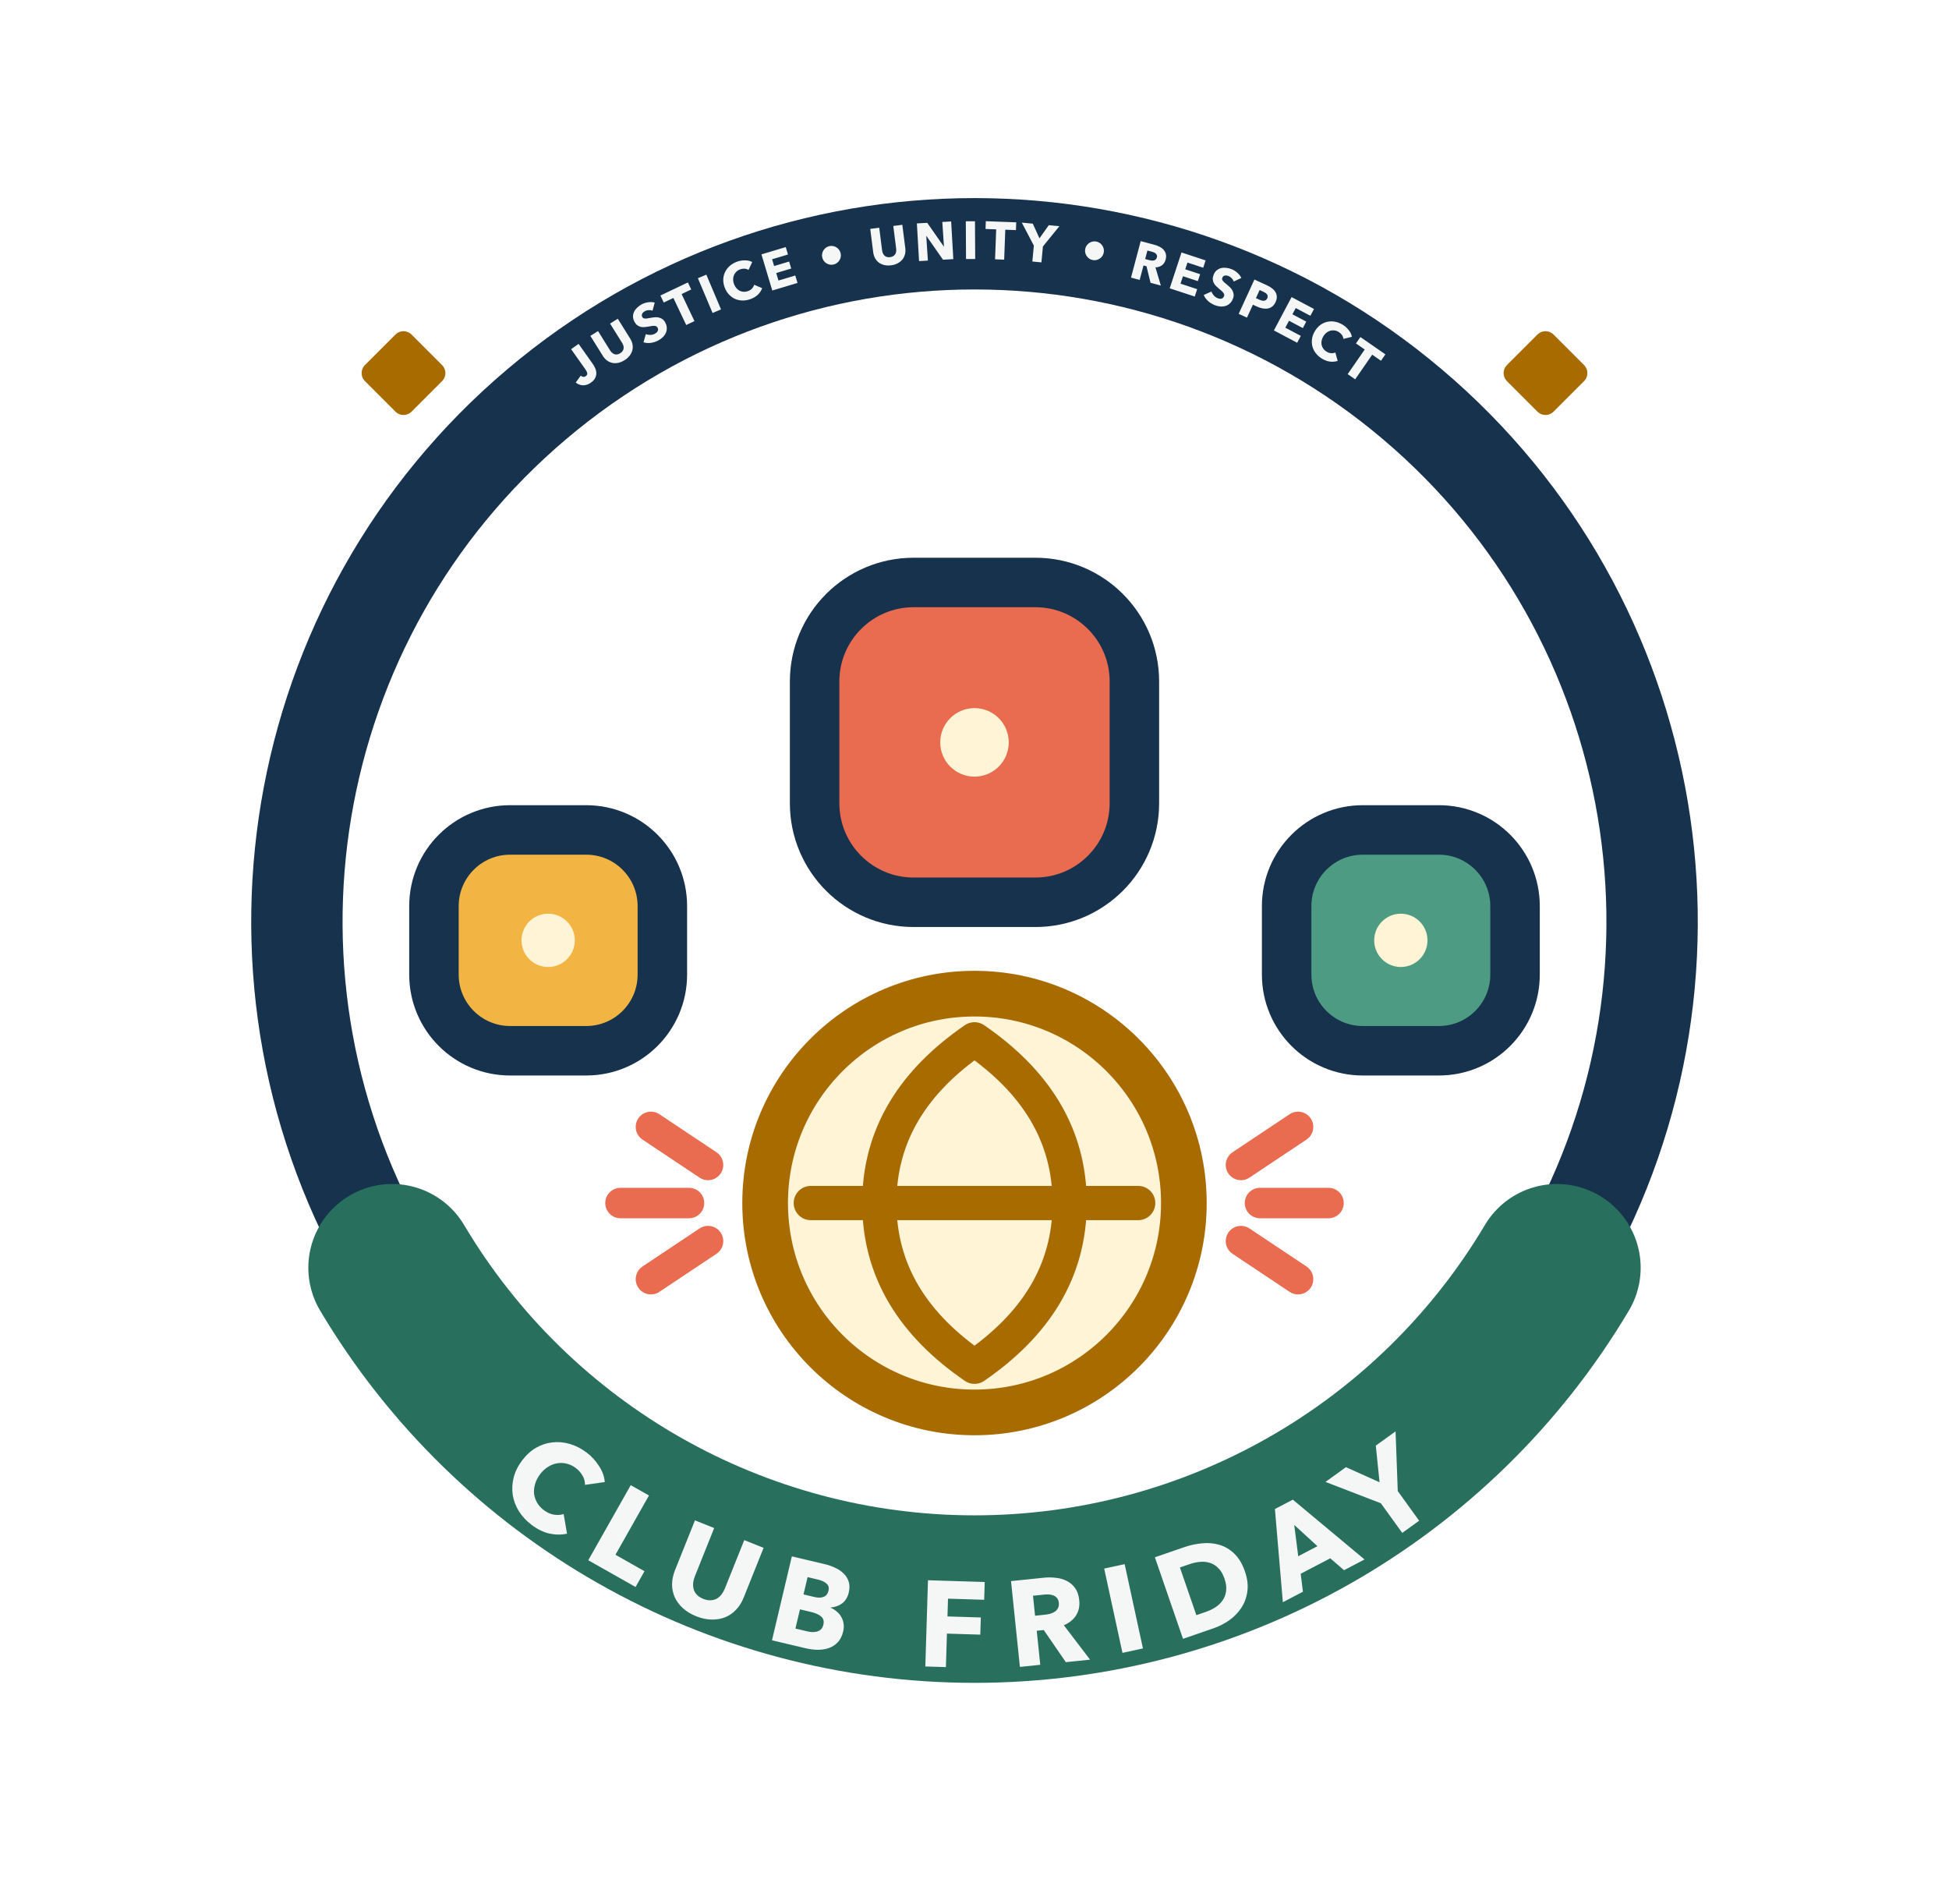
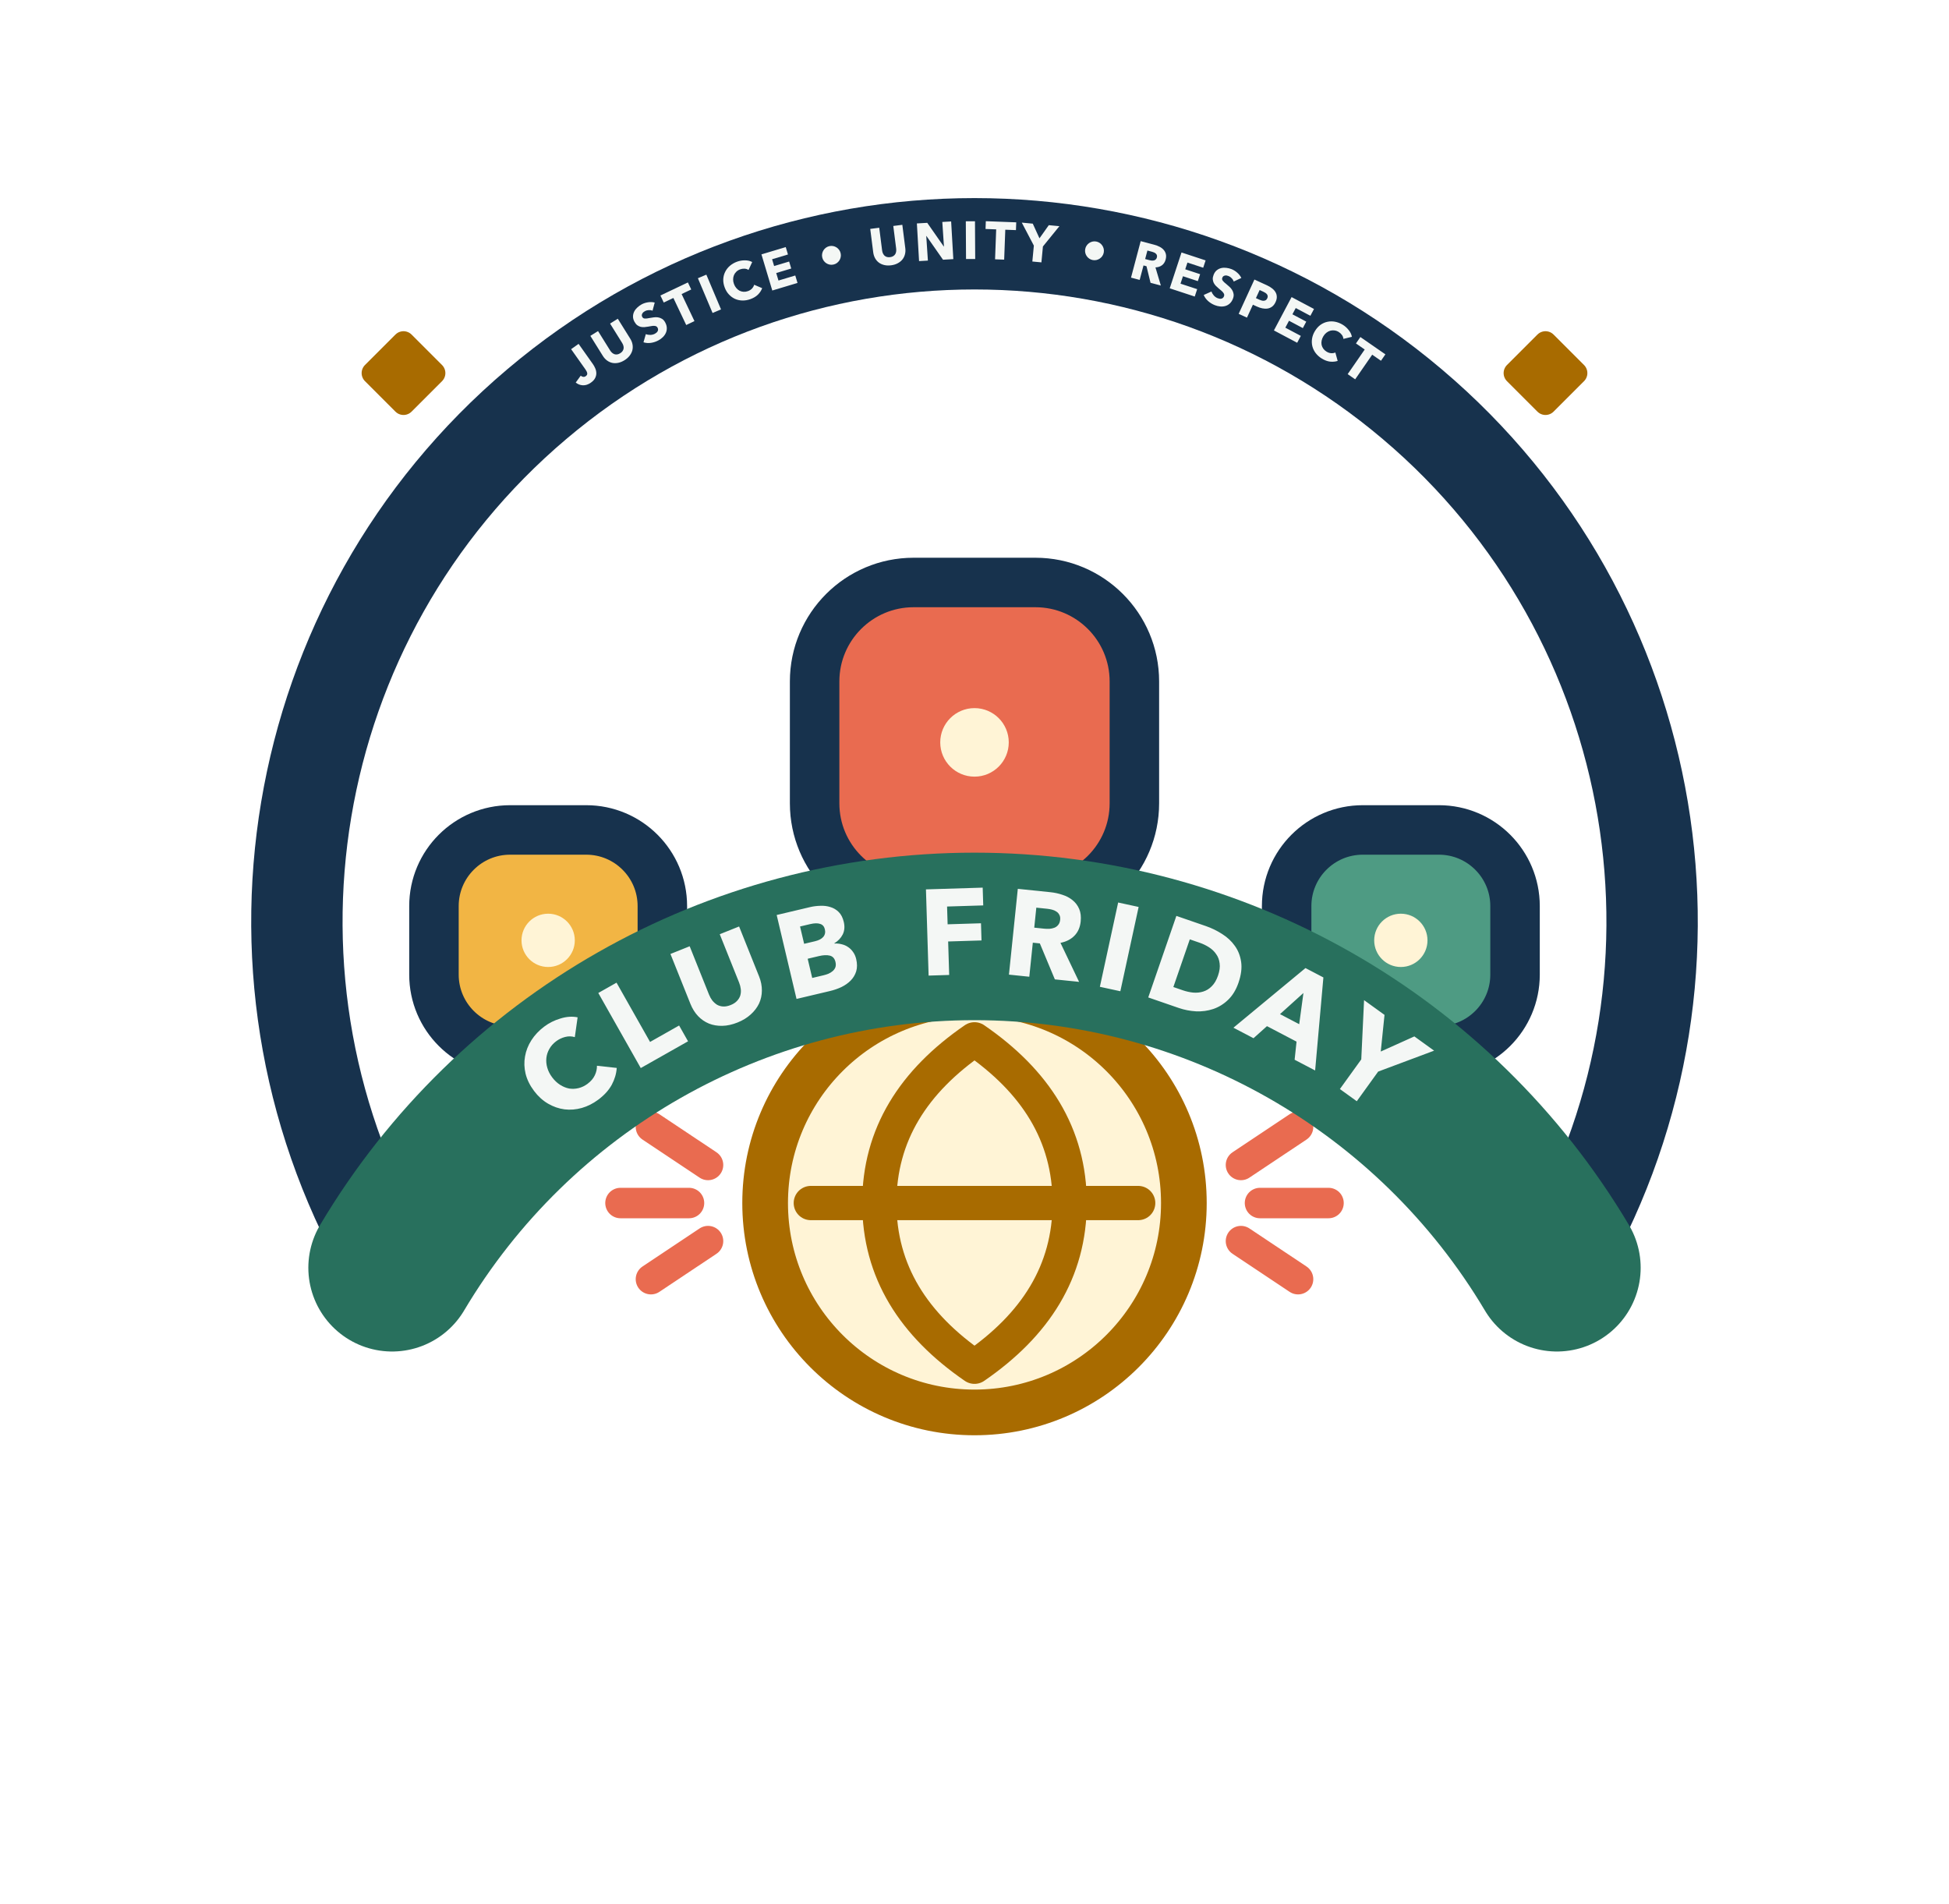
- <svg xmlns="http://www.w3.org/2000/svg" viewBox="0 0 512 500" role="img" aria-labelledby="title desc" version="1.1" id="svg15">
-   <g stroke="#17324D" stroke-width="13" stroke-linecap="round" stroke-linejoin="round" id="g8">
+ <svg xmlns="http://www.w3.org/2000/svg" viewBox="0 0 512 500" role="img" aria-labelledby="title desc" version="1.1" id="svg14">
+   <g stroke="#17324D" stroke-width="13" stroke-linecap="round" stroke-linejoin="round" id="g7">
    <path fill="none" stroke="#17324D" d="M103 333a178 178 0 1 1 306 0" id="path1" />
    <g id="younger-member" aria-label="younger-member">
      <rect x="114" y="218" width="60" height="58" rx="20" fill="#F2B544" stroke="#17324D" id="rect1" />
      <circle cx="144" cy="247" r="7" fill="#FFF4D6" stroke="none" id="circle1" />
    </g>
    <g id="adult-member" aria-label="adult-member">
      <rect x="214" y="153" width="84" height="84" rx="26" fill="#E96B50" stroke="#17324D" id="rect2" />
      <circle cx="256" cy="195" r="9" fill="#FFF4D6" stroke="none" id="circle2" />
    </g>
    <g id="older-member" aria-label="older-member">
      <rect x="338" y="218" width="60" height="58" rx="20" fill="#4E9B83" stroke="#17324D" id="rect3" />
      <circle cx="368" cy="247" r="7" fill="#FFF4D6" stroke="none" id="circle3" />
    </g>
    <circle cx="256" cy="316" r="55" fill="#FFF4D6" stroke="#A86B00" stroke-width="12" id="circle4" />
    <path fill="none" stroke="#A86B00" stroke-width="9" d="M256 273c-16 11-25 25-25 43s9 32 25 43m0-86c16 11 25 25 25 43s-9 32-25 43m-43-43h86" id="path4" />
    <path fill="none" stroke="#E96B50" stroke-width="8" d="M181 316h-18M186 306l-15-10M186 326l-15 10M331 316h18M326 306l15-10M326 326l15 10" id="path5" />
-     <path fill="none" stroke="#28705D" d="M103 333a178 178 0 0 0 306 0" id="path6" />
-     <path fill="#A86B00" stroke="#A86B00" stroke-width="6" d="m106 90 8 8-8 8-8-8z" id="path7" />
-     <path fill="#A86B00" stroke="#A86B00" stroke-width="6" d="m406 90 8 8-8 8-8-8z" id="path8" />
+     <path fill="#A86B00" stroke="#A86B00" stroke-width="6" d="m106 90 8 8-8 8-8-8z" id="path6" />
+     <path fill="#A86B00" stroke="#A86B00" stroke-width="6" d="m406 90 8 8-8 8-8-8z" id="path7" />
  </g>
-   <defs id="defs8">
+   <defs id="defs7">
    <path id="motto-arc" d="M103 333a178 178 0 1 1 306 0" />
-     <path id="name-arc" d="M103 333a178 178 0 0 0 306 0" />
+     <path id="name-arc" d="M103 333a178 178 0 0 1 306 0" />
  </defs>
-   <path d="M103 333a178 178 0 1 1 306 0" fill="none" stroke="#17324D" stroke-width="24" stroke-linecap="round" id="path9" />
-   <path d="M103 333a178 178 0 0 0 306 0" fill="none" stroke="#28705D" stroke-width="44" stroke-linecap="round" id="path10" />
-   <g font-family="Avenir Next, Trebuchet MS, Arial, sans-serif" text-anchor="middle" id="g15">
-     <g id="text14" style="font-weight:700;font-size:14px;letter-spacing:1.5" aria-label="JUSTICE•UNITY•RESPECT">
-       <path style="fill:#f4f7f5" d="m 155.767,95.652 q 0.34,0.48 0.597,1.087 0.269,0.598 0.287,1.254 0.022,0.636 -0.302,1.294 -0.312,0.65 -1.135,1.232 -1.029,0.728 -2.086,0.687 -1.066,-0.052 -1.885,-0.724 l 1.313,-1.804 q 0.306,0.263 0.65,0.312 0.355,0.041 0.663,-0.178 0.48,-0.34 0.394,-0.776 -0.074,-0.445 -0.455,-0.982 l -3.777,-5.337 1.966,-1.391 3.769,5.325 z m 9.796,-6.688 q 0.474,0.76 0.605,1.553 0.136,0.773 -0.058,1.521 -0.201,0.736 -0.723,1.408 -0.51,0.664 -1.329,1.175 -0.832,0.519 -1.652,0.684 -0.821,0.165 -1.558,0.015 -0.745,-0.163 -1.379,-0.625 -0.642,-0.474 -1.116,-1.234 l -3.267,-5.239 2.02,-1.259 3.163,5.073 q 0.215,0.345 0.491,0.602 0.288,0.25 0.621,0.388 0.338,0.119 0.724,0.076 0.398,-0.05 0.825,-0.317 0.428,-0.267 0.636,-0.594 0.22,-0.335 0.262,-0.691 0.035,-0.368 -0.075,-0.729 -0.109,-0.361 -0.324,-0.705 l -3.163,-5.073 2.031,-1.267 3.267,5.239 z m 5.857,-7.349 q -0.458,-0.198 -1.008,-0.154 -0.544,0.025 -0.95,0.245 -0.209,0.114 -0.411,0.271 -0.189,0.15 -0.301,0.355 -0.119,0.192 -0.148,0.431 -0.024,0.22 0.116,0.478 0.12,0.221 0.287,0.322 0.179,0.094 0.411,0.111 0.245,0.011 0.544,-0.025 0.293,-0.047 0.654,-0.116 0.523,-0.093 1.103,-0.169 0.573,-0.088 1.127,-0.007 0.554,0.082 1.053,0.384 0.492,0.29 0.846,0.942 0.407,0.751 0.425,1.458 0.023,0.688 -0.251,1.299 -0.274,0.611 -0.783,1.11 -0.509,0.5 -1.149,0.847 -0.935,0.508 -1.982,0.662 -1.054,0.142 -1.96,-0.147 l 0.616,-2.151 q 0.534,0.22 1.197,0.21 0.669,-0.029 1.186,-0.309 0.234,-0.127 0.429,-0.296 0.195,-0.169 0.295,-0.367 0.112,-0.204 0.11,-0.442 -0.002,-0.238 -0.142,-0.496 -0.134,-0.246 -0.35,-0.352 -0.217,-0.105 -0.524,-0.114 -0.302,-0.027 -0.706,0.049 -0.399,0.057 -0.903,0.156 -0.492,0.092 -0.998,0.128 -0.494,0.029 -0.967,-0.08 -0.468,-0.128 -0.885,-0.427 -0.412,-0.318 -0.732,-0.909 -0.394,-0.726 -0.379,-1.403 0.015,-0.677 0.314,-1.27 0.299,-0.593 0.822,-1.068 0.516,-0.487 1.131,-0.821 0.738,-0.401 1.648,-0.544 0.922,-0.15 1.788,0.065 z m 7.638,-4.377 3.375,7.107 -2.163,1.027 -3.375,-7.107 -2.529,1.201 -0.877,-1.846 7.221,-3.43 0.877,1.846 z m 8.136,4.973 -3.856,-9.131 2.218,-0.937 3.856,9.131 z M 200.224,75.696 q -0.358,0.936 -1.11,1.689 -0.758,0.74 -1.941,1.174 -1.078,0.395 -2.128,0.377 -1.037,-0.022 -1.944,-0.421 -0.911,-0.412 -1.625,-1.179 -0.714,-0.767 -1.113,-1.858 -0.41,-1.117 -0.361,-2.164 0.062,-1.052 0.514,-1.933 0.447,-0.895 1.242,-1.574 0.795,-0.679 1.86,-1.069 0.986,-0.361 2.062,-0.353 1.085,-0.01 1.922,0.444 l -0.966,2.084 q -0.474,-0.318 -1.064,-0.341 -0.59,-0.022 -1.129,0.175 -0.592,0.217 -1.009,0.623 -0.409,0.389 -0.624,0.9 -0.215,0.511 -0.22,1.109 -0.009,0.585 0.217,1.203 0.231,0.631 0.621,1.084 0.39,0.454 0.871,0.709 0.49,0.238 1.053,0.27 0.563,0.032 1.142,-0.18 0.67,-0.246 1.074,-0.692 0.403,-0.446 0.551,-0.977 l 2.104,0.899 z m 2.656,0.613 -2.85,-9.493 6.383,-1.916 0.584,1.944 -4.17,1.252 0.535,1.783 3.942,-1.183 0.551,1.837 -3.942,1.183 0.592,1.971 4.412,-1.324 0.588,1.958 z" id="path15" />
-       <path style="fill:#f4f7f5" d="m 220.84,66.548 q 0.109,0.506 0.011,0.986 -0.098,0.479 -0.355,0.878 -0.258,0.399 -0.655,0.685 -0.397,0.286 -0.903,0.395 -0.506,0.109 -0.986,0.011 -0.479,-0.098 -0.878,-0.355 -0.399,-0.258 -0.685,-0.655 -0.286,-0.397 -0.395,-0.903 -0.109,-0.506 -0.011,-0.986 0.098,-0.479 0.355,-0.878 0.258,-0.399 0.655,-0.685 0.397,-0.286 0.903,-0.395 0.506,-0.109 0.986,-0.011 0.479,0.098 0.878,0.355 0.399,0.258 0.685,0.655 0.286,0.397 0.395,0.903 z" id="path16" />
-       <path style="fill:#f4f7f5" d="m 237.819,65.176 q 0.113,0.889 -0.099,1.664 -0.2,0.759 -0.688,1.358 -0.49,0.584 -1.245,0.977 -0.741,0.39 -1.699,0.512 -0.972,0.124 -1.787,-0.069 -0.815,-0.193 -1.422,-0.638 -0.609,-0.459 -0.992,-1.144 -0.385,-0.699 -0.498,-1.588 l -0.778,-6.125 2.361,-0.3 0.754,5.93 q 0.051,0.403 0.194,0.752 0.157,0.347 0.402,0.612 0.258,0.25 0.626,0.372 0.382,0.121 0.882,0.057 0.5,-0.064 0.826,-0.274 0.34,-0.213 0.527,-0.519 0.185,-0.32 0.236,-0.693 0.051,-0.373 1.6e-4,-0.776 l -0.754,-5.93 2.375,-0.302 0.778,6.125 z m 9.907,3.044 -4.358,-6.24 -0.042,0.002 0.431,6.468 -2.32,0.134 -0.573,-9.895 2.725,-0.158 4.343,6.227 0.042,-0.002 -0.43,-6.454 2.32,-0.134 0.573,9.895 z m 6.05,-0.178 -0.058,-9.912 2.408,-0.014 0.058,9.912 z m 10.313,-7.703 -0.295,7.862 -2.392,-0.09 0.295,-7.862 -2.798,-0.105 0.076,-2.043 7.988,0.299 -0.076,2.043 z m 9.886,4.398 -0.397,4.181 -2.383,-0.226 0.397,-4.181 -3.168,-6.038 2.885,0.274 1.758,3.851 2.451,-3.452 2.787,0.264 z" id="path17" />
-       <path style="fill:#f4f7f5" d="m 289.958,66.311 q -0.091,0.51 -0.363,0.916 -0.272,0.406 -0.662,0.678 -0.39,0.272 -0.865,0.386 -0.476,0.114 -0.985,0.023 -0.51,-0.091 -0.916,-0.363 -0.406,-0.272 -0.678,-0.662 -0.272,-0.39 -0.386,-0.865 -0.114,-0.476 -0.023,-0.985 0.091,-0.51 0.363,-0.916 0.272,-0.406 0.662,-0.678 0.39,-0.272 0.865,-0.386 0.476,-0.114 0.985,-0.023 0.51,0.091 0.916,0.363 0.406,0.272 0.678,0.662 0.272,0.39 0.386,0.865 0.114,0.476 0.023,0.985 z" id="path18" />
-       <path style="fill:#f4f7f5" d="m 302.245,74.283 -1.062,-4.352 -0.785,-0.208 -1.009,3.802 -2.273,-0.603 2.542,-9.581 3.654,0.969 q 0.69,0.183 1.3,0.504 0.627,0.311 1.052,0.786 0.438,0.478 0.602,1.116 0.164,0.637 -0.055,1.463 -0.258,0.974 -0.962,1.497 -0.704,0.523 -1.713,0.56 l 1.416,4.764 z m 1.668,-6.669 q 0.09,-0.338 -0.005,-0.581 -0.078,-0.252 -0.279,-0.422 -0.184,-0.179 -0.458,-0.295 -0.26,-0.112 -0.517,-0.181 l -1.231,-0.327 -0.592,2.233 1.096,0.291 q 0.284,0.075 0.593,0.114 0.312,0.025 0.588,-0.032 0.276,-0.057 0.486,-0.248 0.223,-0.187 0.32,-0.552 z m 3.372,8.118 3.096,-9.416 6.331,2.082 -0.634,1.928 -4.136,-1.36 -0.582,1.769 3.91,1.286 -0.599,1.822 -3.91,-1.286 -0.643,1.955 4.376,1.439 -0.638,1.942 z m 16.807,-1.778 q -0.144,-0.477 -0.531,-0.87 -0.369,-0.4 -0.8,-0.569 -0.222,-0.087 -0.472,-0.14 -0.237,-0.048 -0.465,-0.002 -0.223,0.033 -0.425,0.164 -0.184,0.124 -0.291,0.397 -0.092,0.235 -0.062,0.427 0.043,0.197 0.18,0.386 0.15,0.194 0.369,0.4 0.225,0.193 0.51,0.425 0.408,0.34 0.84,0.735 0.437,0.382 0.732,0.858 0.295,0.476 0.385,1.053 0.095,0.563 -0.175,1.254 -0.311,0.795 -0.841,1.264 -0.511,0.461 -1.155,0.645 -0.643,0.184 -1.354,0.116 -0.71,-0.068 -1.388,-0.333 -0.991,-0.388 -1.784,-1.089 -0.788,-0.714 -1.15,-1.593 l 2.042,-0.914 q 0.176,0.55 0.611,1.051 0.453,0.493 1.001,0.708 0.248,0.097 0.503,0.137 0.255,0.04 0.47,-0.011 0.228,-0.046 0.409,-0.201 0.181,-0.155 0.288,-0.428 0.102,-0.261 0.043,-0.494 -0.059,-0.234 -0.25,-0.474 -0.173,-0.248 -0.492,-0.509 -0.301,-0.268 -0.701,-0.59 -0.387,-0.317 -0.741,-0.681 -0.341,-0.359 -0.562,-0.791 -0.203,-0.44 -0.244,-0.952 -0.022,-0.52 0.223,-1.146 0.301,-0.769 0.828,-1.194 0.527,-0.425 1.173,-0.578 0.646,-0.153 1.346,-0.059 0.705,0.081 1.357,0.336 0.782,0.306 1.478,0.91 0.709,0.608 1.102,1.409 z m 11.002,5.381 q -0.362,0.789 -0.906,1.202 -0.538,0.4 -1.186,0.503 -0.648,0.103 -1.367,-0.042 -0.719,-0.145 -1.419,-0.466 l -1.082,-0.496 -1.558,3.398 -2.176,-0.998 4.133,-9.009 3.309,1.518 q 0.738,0.339 1.304,0.783 0.585,0.438 0.904,0.984 0.338,0.54 0.36,1.197 0.041,0.65 -0.315,1.426 z m -2.182,-0.985 q 0.146,-0.318 0.112,-0.58 -0.034,-0.262 -0.198,-0.476 -0.164,-0.214 -0.426,-0.38 -0.25,-0.161 -0.542,-0.295 l -0.954,-0.438 -0.975,2.125 0.916,0.42 q 0.305,0.14 0.609,0.218 0.303,0.078 0.578,0.049 0.287,-0.022 0.508,-0.167 0.226,-0.158 0.372,-0.476 z m 1.744,8.444 4.643,-8.757 5.888,3.122 -0.951,1.793 -3.847,-2.04 -0.872,1.645 3.636,1.928 -0.898,1.695 -3.636,-1.928 -0.964,1.818 4.069,2.158 -0.957,1.806 z m 16.749,8.008 q -0.955,0.303 -2.013,0.184 -1.051,-0.132 -2.127,-0.787 -0.981,-0.597 -1.621,-1.43 -0.628,-0.825 -0.882,-1.783 -0.246,-0.969 -0.09,-2.005 0.156,-1.036 0.76,-2.029 0.619,-1.016 1.468,-1.63 0.861,-0.607 1.832,-0.802 0.979,-0.207 2.005,-0.009 1.026,0.199 1.995,0.789 0.897,0.546 1.561,1.393 0.684,0.842 0.85,1.78 l -2.232,0.542 q -0.047,-0.569 -0.397,-1.045 -0.35,-0.475 -0.84,-0.774 -0.538,-0.328 -1.116,-0.401 -0.559,-0.078 -1.093,0.072 -0.534,0.15 -1.005,0.519 -0.463,0.357 -0.806,0.919 -0.349,0.574 -0.461,1.161 -0.112,0.588 -0.012,1.124 0.119,0.531 0.445,0.992 0.326,0.461 0.852,0.781 0.61,0.371 1.21,0.409 0.6,0.038 1.108,-0.178 l 0.607,2.206 z m 9.073,-1.636 -4.477,6.47 -1.969,-1.362 4.477,-6.47 -2.302,-1.593 1.163,-1.681 6.573,4.549 -1.163,1.681 z" id="path19" />
+   <path d="M103 333a178 178 0 1 1 306 0" fill="none" stroke="#17324D" stroke-width="24" stroke-linecap="round" id="path8" />
+   <path d="M103 333a178 178 0 0 1 306 0" fill="none" stroke="#28705D" stroke-width="44" stroke-linecap="round" id="path9" />
+   <g font-family="Avenir Next, Trebuchet MS, Arial, sans-serif" text-anchor="middle" id="g14">
+     <g id="text13" style="font-weight:700;font-size:14px;letter-spacing:1.5" aria-label="JUSTICE•UNITY•RESPECT">
+       <path style="fill:#f4f7f5" d="m 155.767,95.652 q 0.34,0.48 0.597,1.087 0.269,0.598 0.287,1.254 0.022,0.636 -0.302,1.294 -0.312,0.65 -1.135,1.232 -1.029,0.728 -2.086,0.687 -1.066,-0.052 -1.885,-0.724 l 1.313,-1.804 q 0.306,0.263 0.65,0.312 0.355,0.041 0.663,-0.178 0.48,-0.34 0.394,-0.776 -0.074,-0.445 -0.455,-0.982 l -3.777,-5.337 1.966,-1.391 3.769,5.325 z m 9.796,-6.688 q 0.474,0.76 0.605,1.553 0.136,0.773 -0.058,1.521 -0.201,0.736 -0.723,1.408 -0.51,0.664 -1.329,1.175 -0.832,0.519 -1.652,0.684 -0.821,0.165 -1.558,0.015 -0.745,-0.163 -1.379,-0.625 -0.642,-0.474 -1.116,-1.234 l -3.267,-5.239 2.02,-1.259 3.163,5.073 q 0.215,0.345 0.491,0.602 0.288,0.25 0.621,0.388 0.338,0.119 0.724,0.076 0.398,-0.05 0.825,-0.317 0.428,-0.267 0.636,-0.594 0.22,-0.335 0.262,-0.691 0.035,-0.368 -0.075,-0.729 -0.109,-0.361 -0.324,-0.705 l -3.163,-5.073 2.031,-1.267 3.267,5.239 z m 5.857,-7.349 q -0.458,-0.198 -1.008,-0.154 -0.544,0.025 -0.95,0.245 -0.209,0.114 -0.411,0.271 -0.189,0.15 -0.301,0.355 -0.119,0.192 -0.148,0.431 -0.024,0.22 0.116,0.478 0.12,0.221 0.287,0.322 0.179,0.094 0.411,0.111 0.245,0.011 0.544,-0.025 0.293,-0.047 0.654,-0.116 0.523,-0.093 1.103,-0.169 0.573,-0.088 1.127,-0.007 0.554,0.082 1.053,0.384 0.492,0.29 0.846,0.942 0.407,0.751 0.425,1.458 0.023,0.688 -0.251,1.299 -0.274,0.611 -0.783,1.11 -0.509,0.5 -1.149,0.847 -0.935,0.508 -1.982,0.662 -1.054,0.142 -1.96,-0.147 l 0.616,-2.151 q 0.534,0.22 1.197,0.21 0.669,-0.029 1.186,-0.309 0.234,-0.127 0.429,-0.296 0.195,-0.169 0.295,-0.367 0.112,-0.204 0.11,-0.442 -0.002,-0.238 -0.142,-0.496 -0.134,-0.246 -0.35,-0.352 -0.217,-0.105 -0.524,-0.114 -0.302,-0.027 -0.706,0.049 -0.399,0.057 -0.903,0.156 -0.492,0.092 -0.998,0.128 -0.494,0.029 -0.967,-0.08 -0.468,-0.128 -0.885,-0.427 -0.412,-0.318 -0.732,-0.909 -0.394,-0.726 -0.379,-1.403 0.015,-0.677 0.314,-1.27 0.299,-0.593 0.822,-1.068 0.516,-0.487 1.131,-0.821 0.738,-0.401 1.648,-0.544 0.922,-0.15 1.788,0.065 z m 7.638,-4.377 3.375,7.107 -2.163,1.027 -3.375,-7.107 -2.529,1.201 -0.877,-1.846 7.221,-3.43 0.877,1.846 z m 8.136,4.973 -3.856,-9.131 2.218,-0.937 3.856,9.131 z M 200.224,75.696 q -0.358,0.936 -1.11,1.689 -0.758,0.74 -1.941,1.174 -1.078,0.395 -2.128,0.377 -1.037,-0.022 -1.944,-0.421 -0.911,-0.412 -1.625,-1.179 -0.714,-0.767 -1.113,-1.858 -0.41,-1.117 -0.361,-2.164 0.062,-1.052 0.514,-1.933 0.447,-0.895 1.242,-1.574 0.795,-0.679 1.86,-1.069 0.986,-0.361 2.062,-0.353 1.085,-0.01 1.922,0.444 l -0.966,2.084 q -0.474,-0.318 -1.064,-0.341 -0.59,-0.022 -1.129,0.175 -0.592,0.217 -1.009,0.623 -0.409,0.389 -0.624,0.9 -0.215,0.511 -0.22,1.109 -0.009,0.585 0.217,1.203 0.231,0.631 0.621,1.084 0.39,0.454 0.871,0.709 0.49,0.238 1.053,0.27 0.563,0.032 1.142,-0.18 0.67,-0.246 1.074,-0.692 0.403,-0.446 0.551,-0.977 l 2.104,0.899 z m 2.656,0.613 -2.85,-9.493 6.383,-1.916 0.584,1.944 -4.17,1.252 0.535,1.783 3.942,-1.183 0.551,1.837 -3.942,1.183 0.592,1.971 4.412,-1.324 0.588,1.958 z" id="path14" />
+       <path style="fill:#f4f7f5" d="m 220.84,66.548 q 0.109,0.506 0.011,0.986 -0.098,0.479 -0.355,0.878 -0.258,0.399 -0.655,0.685 -0.397,0.286 -0.903,0.395 -0.506,0.109 -0.986,0.011 -0.479,-0.098 -0.878,-0.355 -0.399,-0.258 -0.685,-0.655 -0.286,-0.397 -0.395,-0.903 -0.109,-0.506 -0.011,-0.986 0.098,-0.479 0.355,-0.878 0.258,-0.399 0.655,-0.685 0.397,-0.286 0.903,-0.395 0.506,-0.109 0.986,-0.011 0.479,0.098 0.878,0.355 0.399,0.258 0.685,0.655 0.286,0.397 0.395,0.903 z" id="path15" />
+       <path style="fill:#f4f7f5" d="m 237.819,65.176 q 0.113,0.889 -0.099,1.664 -0.2,0.759 -0.688,1.358 -0.49,0.584 -1.245,0.977 -0.741,0.39 -1.699,0.512 -0.972,0.124 -1.787,-0.069 -0.815,-0.193 -1.422,-0.638 -0.609,-0.459 -0.992,-1.144 -0.385,-0.699 -0.498,-1.588 l -0.778,-6.125 2.361,-0.3 0.754,5.93 q 0.051,0.403 0.194,0.752 0.157,0.347 0.402,0.612 0.258,0.25 0.626,0.372 0.382,0.121 0.882,0.057 0.5,-0.064 0.826,-0.274 0.34,-0.213 0.527,-0.519 0.185,-0.32 0.236,-0.693 0.051,-0.373 1.6e-4,-0.776 l -0.754,-5.93 2.375,-0.302 0.778,6.125 z m 9.907,3.044 -4.358,-6.24 -0.042,0.002 0.431,6.468 -2.32,0.134 -0.573,-9.895 2.725,-0.158 4.343,6.227 0.042,-0.002 -0.43,-6.454 2.32,-0.134 0.573,9.895 z m 6.05,-0.178 -0.058,-9.912 2.408,-0.014 0.058,9.912 z m 10.313,-7.703 -0.295,7.862 -2.392,-0.09 0.295,-7.862 -2.798,-0.105 0.076,-2.043 7.988,0.299 -0.076,2.043 z m 9.886,4.398 -0.397,4.181 -2.383,-0.226 0.397,-4.181 -3.168,-6.038 2.885,0.274 1.758,3.851 2.451,-3.452 2.787,0.264 z" id="path16" />
+       <path style="fill:#f4f7f5" d="m 289.958,66.311 q -0.091,0.51 -0.363,0.916 -0.272,0.406 -0.662,0.678 -0.39,0.272 -0.865,0.386 -0.476,0.114 -0.985,0.023 -0.51,-0.091 -0.916,-0.363 -0.406,-0.272 -0.678,-0.662 -0.272,-0.39 -0.386,-0.865 -0.114,-0.476 -0.023,-0.985 0.091,-0.51 0.363,-0.916 0.272,-0.406 0.662,-0.678 0.39,-0.272 0.865,-0.386 0.476,-0.114 0.985,-0.023 0.51,0.091 0.916,0.363 0.406,0.272 0.678,0.662 0.272,0.39 0.386,0.865 0.114,0.476 0.023,0.985 z" id="path17" />
+       <path style="fill:#f4f7f5" d="m 302.245,74.283 -1.062,-4.352 -0.785,-0.208 -1.009,3.802 -2.273,-0.603 2.542,-9.581 3.654,0.969 q 0.69,0.183 1.3,0.504 0.627,0.311 1.052,0.786 0.438,0.478 0.602,1.116 0.164,0.637 -0.055,1.463 -0.258,0.974 -0.962,1.497 -0.704,0.523 -1.713,0.56 l 1.416,4.764 z m 1.668,-6.669 q 0.09,-0.338 -0.005,-0.581 -0.078,-0.252 -0.279,-0.422 -0.184,-0.179 -0.458,-0.295 -0.26,-0.112 -0.517,-0.181 l -1.231,-0.327 -0.592,2.233 1.096,0.291 q 0.284,0.075 0.593,0.114 0.312,0.025 0.588,-0.032 0.276,-0.057 0.486,-0.248 0.223,-0.187 0.32,-0.552 z m 3.372,8.118 3.096,-9.416 6.331,2.082 -0.634,1.928 -4.136,-1.36 -0.582,1.769 3.91,1.286 -0.599,1.822 -3.91,-1.286 -0.643,1.955 4.376,1.439 -0.638,1.942 z m 16.807,-1.778 q -0.144,-0.477 -0.531,-0.87 -0.369,-0.4 -0.8,-0.569 -0.222,-0.087 -0.472,-0.14 -0.237,-0.048 -0.465,-0.002 -0.223,0.033 -0.425,0.164 -0.184,0.124 -0.291,0.397 -0.092,0.235 -0.062,0.427 0.043,0.197 0.18,0.386 0.15,0.194 0.369,0.4 0.225,0.193 0.51,0.425 0.408,0.34 0.84,0.735 0.437,0.382 0.732,0.858 0.295,0.476 0.385,1.053 0.095,0.563 -0.175,1.254 -0.311,0.795 -0.841,1.264 -0.511,0.461 -1.155,0.645 -0.643,0.184 -1.354,0.116 -0.71,-0.068 -1.388,-0.333 -0.991,-0.388 -1.784,-1.089 -0.788,-0.714 -1.15,-1.593 l 2.042,-0.914 q 0.176,0.55 0.611,1.051 0.453,0.493 1.001,0.708 0.248,0.097 0.503,0.137 0.255,0.04 0.47,-0.011 0.228,-0.046 0.409,-0.201 0.181,-0.155 0.288,-0.428 0.102,-0.261 0.043,-0.494 -0.059,-0.234 -0.25,-0.474 -0.173,-0.248 -0.492,-0.509 -0.301,-0.268 -0.701,-0.59 -0.387,-0.317 -0.741,-0.681 -0.341,-0.359 -0.562,-0.791 -0.203,-0.44 -0.244,-0.952 -0.022,-0.52 0.223,-1.146 0.301,-0.769 0.828,-1.194 0.527,-0.425 1.173,-0.578 0.646,-0.153 1.346,-0.059 0.705,0.081 1.357,0.336 0.782,0.306 1.478,0.91 0.709,0.608 1.102,1.409 z m 11.002,5.381 q -0.362,0.789 -0.906,1.202 -0.538,0.4 -1.186,0.503 -0.648,0.103 -1.367,-0.042 -0.719,-0.145 -1.419,-0.466 l -1.082,-0.496 -1.558,3.398 -2.176,-0.998 4.133,-9.009 3.309,1.518 q 0.738,0.339 1.304,0.783 0.585,0.438 0.904,0.984 0.338,0.54 0.36,1.197 0.041,0.65 -0.315,1.426 z m -2.182,-0.985 q 0.146,-0.318 0.112,-0.58 -0.034,-0.262 -0.198,-0.476 -0.164,-0.214 -0.426,-0.38 -0.25,-0.161 -0.542,-0.295 l -0.954,-0.438 -0.975,2.125 0.916,0.42 q 0.305,0.14 0.609,0.218 0.303,0.078 0.578,0.049 0.287,-0.022 0.508,-0.167 0.226,-0.158 0.372,-0.476 z m 1.744,8.444 4.643,-8.757 5.888,3.122 -0.951,1.793 -3.847,-2.04 -0.872,1.645 3.636,1.928 -0.898,1.695 -3.636,-1.928 -0.964,1.818 4.069,2.158 -0.957,1.806 z m 16.749,8.008 q -0.955,0.303 -2.013,0.184 -1.051,-0.132 -2.127,-0.787 -0.981,-0.597 -1.621,-1.43 -0.628,-0.825 -0.882,-1.783 -0.246,-0.969 -0.09,-2.005 0.156,-1.036 0.76,-2.029 0.619,-1.016 1.468,-1.63 0.861,-0.607 1.832,-0.802 0.979,-0.207 2.005,-0.009 1.026,0.199 1.995,0.789 0.897,0.546 1.561,1.393 0.684,0.842 0.85,1.78 l -2.232,0.542 q -0.047,-0.569 -0.397,-1.045 -0.35,-0.475 -0.84,-0.774 -0.538,-0.328 -1.116,-0.401 -0.559,-0.078 -1.093,0.072 -0.534,0.15 -1.005,0.519 -0.463,0.357 -0.806,0.919 -0.349,0.574 -0.461,1.161 -0.112,0.588 -0.012,1.124 0.119,0.531 0.445,0.992 0.326,0.461 0.852,0.781 0.61,0.371 1.21,0.409 0.6,0.038 1.108,-0.178 l 0.607,2.206 z m 9.073,-1.636 -4.477,6.47 -1.969,-1.362 4.477,-6.47 -2.302,-1.593 1.163,-1.681 6.573,4.549 -1.163,1.681 z" id="path18" />
    </g>
-     <path d="m 148.956,402.85 q -2.241,0.477 -4.621,-0.032 -2.361,-0.535 -4.662,-2.266 -2.097,-1.577 -3.368,-3.615 -1.245,-2.018 -1.607,-4.252 -0.342,-2.26 0.243,-4.582 0.586,-2.322 2.182,-4.445 1.635,-2.174 3.704,-3.38 2.095,-1.187 4.348,-1.414 2.272,-0.253 4.563,0.429 2.29,0.682 4.362,2.24 1.918,1.443 3.24,3.518 1.367,2.069 1.536,4.239 l -5.198,0.735 q 0.021,-1.306 -0.668,-2.465 -0.69,-1.159 -1.738,-1.948 -1.151,-0.866 -2.45,-1.162 -1.254,-0.303 -2.502,-0.08 -1.248,0.222 -2.401,0.957 -1.134,0.709 -2.038,1.911 -0.923,1.227 -1.309,2.539 -0.386,1.311 -0.279,2.553 0.152,1.235 0.79,2.356 0.638,1.121 1.764,1.967 1.304,0.981 2.661,1.201 1.356,0.22 2.56,-0.156 l 0.888,5.153 z m 5.584,6.975 11.155,-19.72 4.791,2.71 -8.807,15.57 7.632,4.317 -2.348,4.15 z m 40.81,9.847 q -0.761,1.901 -2.045,3.214 -1.242,1.295 -2.883,1.948 -1.628,0.623 -3.571,0.569 -1.913,-0.042 -3.963,-0.863 -2.079,-0.833 -3.493,-2.123 -1.414,-1.29 -2.132,-2.853 -0.707,-1.593 -0.712,-3.387 0.007,-1.824 0.768,-3.726 l 5.246,-13.101 5.05,2.022 -5.079,12.685 q -0.345,0.862 -0.446,1.717 -0.072,0.868 0.124,1.67 0.237,0.784 0.837,1.438 0.63,0.666 1.699,1.094 1.069,0.428 1.955,0.369 0.915,-0.047 1.628,-0.451 0.725,-0.434 1.242,-1.123 0.517,-0.689 0.862,-1.551 l 5.079,-12.685 5.08,2.034 -5.246,13.101 z m 26.159,8.836 q -0.427,1.806 -1.438,2.882 -1.004,1.045 -2.364,1.513 -1.36,0.467 -2.967,0.449 -1.568,-0.042 -3.157,-0.418 l -8.782,-2.077 5.215,-22.048 8.782,2.077 q 1.277,0.302 2.55,0.899 1.28,0.566 2.215,1.478 0.943,0.881 1.37,2.133 0.427,1.252 0.029,2.934 -0.435,1.837 -1.718,2.816 -1.276,0.948 -3.021,1.094 l -0.015,0.062 q 0.897,0.377 1.604,1.004 0.745,0.604 1.182,1.398 0.468,0.801 0.604,1.754 0.167,0.96 -0.09,2.05 z m -3.854,-10.678 q 0.265,-1.121 -0.489,-1.826 -0.716,-0.728 -2.397,-1.126 l -2.616,-0.619 -1.075,4.547 2.865,0.678 q 1.495,0.354 2.444,-0.047 0.988,-0.424 1.268,-1.607 z m -1.354,8.92 q 0.324,-1.37 -0.578,-2.143 -0.902,-0.772 -2.615,-1.178 l -2.958,-0.7 -1.193,5.045 2.99,0.707 q 0.623,0.147 1.299,0.209 0.715,0.037 1.31,-0.118 0.627,-0.148 1.087,-0.565 0.468,-0.448 0.659,-1.258 z m 32.74,-6.832 -0.144,4.67 8.764,0.27 -0.139,4.51 -8.764,-0.27 -0.271,8.796 -5.405,-0.167 0.698,-22.645 14.905,0.46 -0.144,4.67 z m 30.949,16.678 -5.795,-8.441 -1.846,0.191 0.925,8.944 -5.348,0.553 -2.33,-22.536 8.594,-0.888 q 1.623,-0.168 3.187,0.024 1.593,0.157 2.884,0.828 1.324,0.667 2.191,1.897 0.867,1.229 1.068,3.171 0.237,2.292 -0.843,3.98 -1.08,1.688 -3.207,2.584 l 6.886,9.036 z m -1.838,-15.606 q -0.082,-0.796 -0.482,-1.237 -0.371,-0.476 -0.938,-0.675 -0.539,-0.234 -1.217,-0.26 -0.646,-0.03 -1.251,0.033 l -2.897,0.299 0.543,5.252 2.578,-0.267 q 0.668,-0.069 1.359,-0.237 0.687,-0.2 1.23,-0.545 0.543,-0.346 0.838,-0.923 0.326,-0.581 0.237,-1.44 z m 16.719,13.168 -4.804,-22.141 5.379,-1.167 4.804,22.141 z m 32.184,-21.354 q 0.97,2.813 0.621,5.236 -0.329,2.382 -1.595,4.307 -1.245,1.885 -3.174,3.261 -1.939,1.346 -4.147,2.108 l -7.986,2.755 -7.387,-21.418 7.744,-2.671 q 2.269,-0.783 4.665,-1 2.386,-0.247 4.538,0.398 2.142,0.615 3.91,2.307 1.768,1.692 2.812,4.717 z m -5.385,1.857 q -0.626,-1.815 -1.638,-2.786 -0.992,-1.012 -2.23,-1.363 -1.218,-0.392 -2.593,-0.256 -1.345,0.125 -2.676,0.584 l -2.571,0.887 4.32,12.524 2.45,-0.845 q 1.392,-0.48 2.558,-1.221 1.186,-0.781 1.904,-1.841 0.748,-1.07 0.905,-2.479 0.188,-1.419 -0.428,-3.204 z m 31.41,-2.218 -3.622,-3.125 -7.768,4.066 0.588,4.712 -5.273,2.76 -2.085,-24.48 4.706,-2.463 18.841,15.711 z m -13.088,-11.895 1.054,8.225 5.047,-2.641 z m 27.198,-8.888 5.616,7.786 -4.438,3.201 -5.616,-7.786 -14.541,-5.609 5.372,-3.875 8.824,3.973 -0.986,-9.626 5.191,-3.744 z" id="text15" style="font-weight:800;font-size:32px;letter-spacing:4;fill:#f4f7f5" aria-label="CLUB FRIDAY" />
+     <path d="m 162.018,280.513 q -0.163,2.285 -1.312,4.431 -1.168,2.12 -3.47,3.851 -2.097,1.577 -4.406,2.234 -2.284,0.637 -4.531,0.365 -2.266,-0.298 -4.335,-1.504 -2.069,-1.207 -3.666,-3.329 -1.635,-2.174 -2.221,-4.496 -0.56,-2.342 -0.154,-4.569 0.387,-2.253 1.677,-4.265 1.29,-2.011 3.361,-3.57 1.918,-1.443 4.279,-2.137 2.367,-0.739 4.499,-0.301 l -0.735,5.198 q -1.249,-0.382 -2.554,-0.041 -1.305,0.341 -2.354,1.13 -1.151,0.866 -1.795,2.031 -0.638,1.121 -0.771,2.382 -0.133,1.261 0.253,2.572 0.367,1.286 1.271,2.488 0.923,1.227 2.076,1.962 1.153,0.734 2.376,0.976 1.229,0.197 2.483,-0.106 1.254,-0.303 2.379,-1.149 1.304,-0.981 1.891,-2.224 0.587,-1.242 0.56,-2.503 l 5.198,0.575 z m 6.308,0.032 -11.155,-19.72 4.791,-2.71 8.807,15.57 7.632,-4.317 2.348,4.15 z m 31.08,-24.088 q 0.761,1.901 0.738,3.737 -0.005,1.795 -0.742,3.399 -0.748,1.575 -2.192,2.877 -1.414,1.29 -3.464,2.111 -2.079,0.833 -3.993,0.875 -1.913,0.042 -3.512,-0.593 -1.611,-0.665 -2.853,-1.96 -1.254,-1.325 -2.016,-3.226 l -5.246,-13.101 5.05,-2.022 5.079,12.685 q 0.345,0.862 0.862,1.551 0.547,0.677 1.242,1.123 0.713,0.404 1.599,0.463 0.915,0.047 1.985,-0.381 1.069,-0.428 1.669,-1.082 0.63,-0.666 0.867,-1.45 0.226,-0.814 0.124,-1.67 -0.101,-0.856 -0.446,-1.717 l -5.079,-12.685 5.08,-2.034 5.246,13.101 z m 25.513,-4.548 q 0.427,1.806 0.006,3.221 -0.429,1.384 -1.436,2.411 -1.007,1.027 -2.451,1.731 -1.421,0.665 -3.009,1.041 l -8.782,2.077 -5.215,-22.048 8.782,-2.077 q 1.277,-0.302 2.682,-0.338 1.398,-0.068 2.643,0.329 1.237,0.365 2.18,1.293 0.943,0.928 1.341,2.609 0.435,1.837 -0.275,3.288 -0.717,1.419 -2.211,2.331 l 0.015,0.062 q 0.971,-0.065 1.884,0.179 0.937,0.206 1.683,0.72 0.777,0.507 1.326,1.298 0.58,0.784 0.838,1.873 z m -8.229,-7.82 q -0.265,-1.121 -1.255,-1.413 -0.966,-0.331 -2.648,0.067 l -2.616,0.619 1.075,4.547 2.865,-0.678 q 1.495,-0.354 2.164,-1.137 0.693,-0.822 0.414,-2.005 z m 2.786,8.581 q -0.324,-1.37 -1.477,-1.656 -1.153,-0.286 -2.866,0.119 l -2.958,0.7 1.193,5.045 2.99,-0.707 q 0.623,-0.147 1.255,-0.395 0.656,-0.287 1.119,-0.692 0.494,-0.413 0.719,-0.992 0.217,-0.61 0.026,-1.42 z m 29.319,-14.554 0.144,4.67 8.764,-0.27 0.139,4.51 -8.764,0.27 0.271,8.796 -5.405,0.167 -0.698,-22.645 14.905,-0.46 0.144,4.67 z m 28.316,19.137 -3.945,-9.448 -1.846,-0.191 -0.925,8.944 -5.348,-0.553 2.33,-22.536 8.594,0.888 q 1.623,0.168 3.115,0.676 1.527,0.48 2.654,1.4 1.159,0.924 1.756,2.305 0.597,1.381 0.396,3.322 -0.237,2.292 -1.64,3.723 -1.403,1.431 -3.668,1.873 l 4.892,10.253 z m 1.393,-15.652 q 0.082,-0.796 -0.219,-1.309 -0.266,-0.542 -0.78,-0.853 -0.48,-0.339 -1.138,-0.504 -0.627,-0.161 -1.232,-0.224 l -2.897,-0.299 -0.543,5.252 2.578,0.267 q 0.668,0.069 1.379,0.046 0.713,-0.055 1.316,-0.282 0.603,-0.227 1.009,-0.732 0.438,-0.502 0.527,-1.361 z m 10.43,17.601 4.804,-22.141 5.379,1.167 -4.804,22.141 z m 36.42,-1.078 q -0.97,2.813 -2.739,4.505 -1.728,1.672 -3.911,2.408 -2.143,0.716 -4.51,0.611 -2.357,-0.136 -4.565,-0.897 l -7.986,-2.755 7.387,-21.418 7.744,2.671 q 2.269,0.783 4.289,2.089 2.031,1.276 3.327,3.111 1.307,1.805 1.656,4.227 0.349,2.422 -0.694,5.447 z m -5.385,-1.857 q 0.626,-1.815 0.428,-3.204 -0.157,-1.408 -0.916,-2.448 -0.718,-1.06 -1.884,-1.801 -1.136,-0.73 -2.467,-1.189 l -2.571,-0.887 -4.32,12.524 2.45,0.845 q 1.392,0.48 2.766,0.616 1.416,0.116 2.634,-0.276 1.249,-0.382 2.241,-1.393 1.022,-1.001 1.638,-2.786 z m 20.127,22.094 0.503,-4.757 -7.768,-4.066 -3.537,3.169 -5.273,-2.76 18.926,-15.666 4.706,2.463 -2.17,24.436 z m 2.314,-17.534 -6.157,5.554 5.047,2.641 z m 19.631,20.647 -5.616,7.786 -4.438,-3.201 5.616,-7.786 0.735,-15.568 5.372,3.875 -0.986,9.626 8.824,-3.973 5.191,3.744 z" id="text14" style="font-weight:800;font-size:32px;letter-spacing:4;fill:#f4f7f5" aria-label="CLUB FRIDAY" />
  </g>
</svg>
